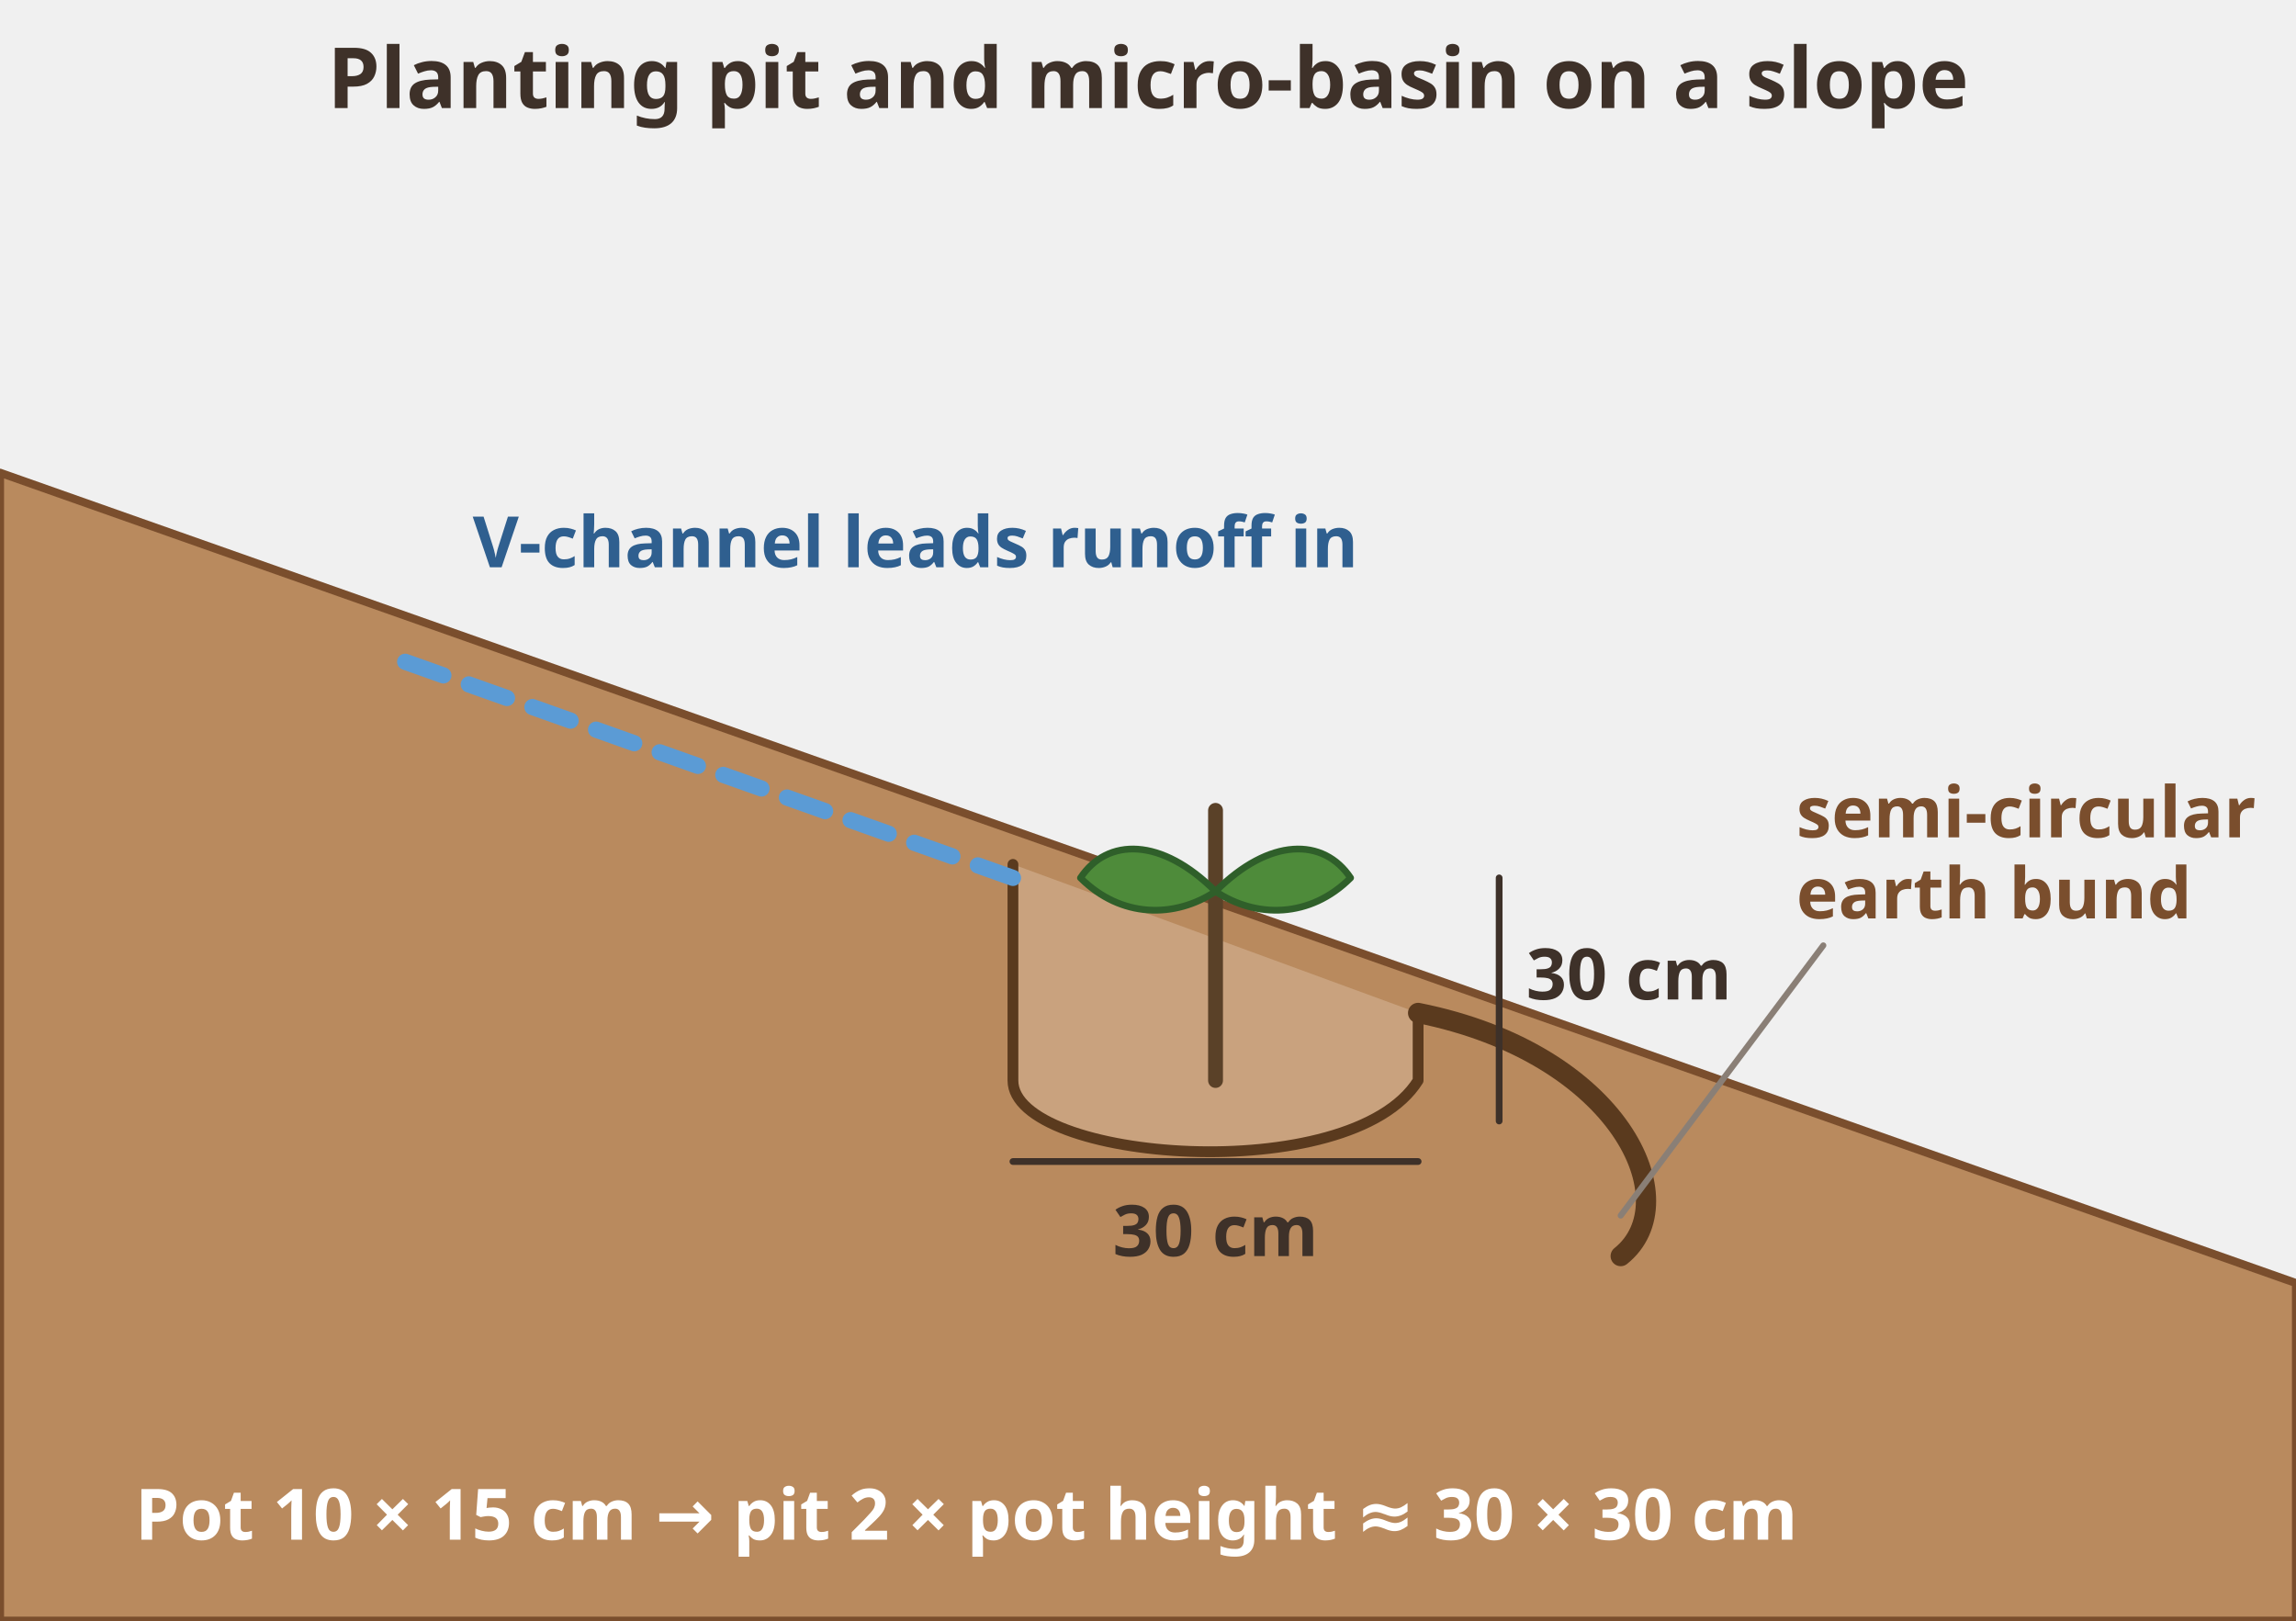
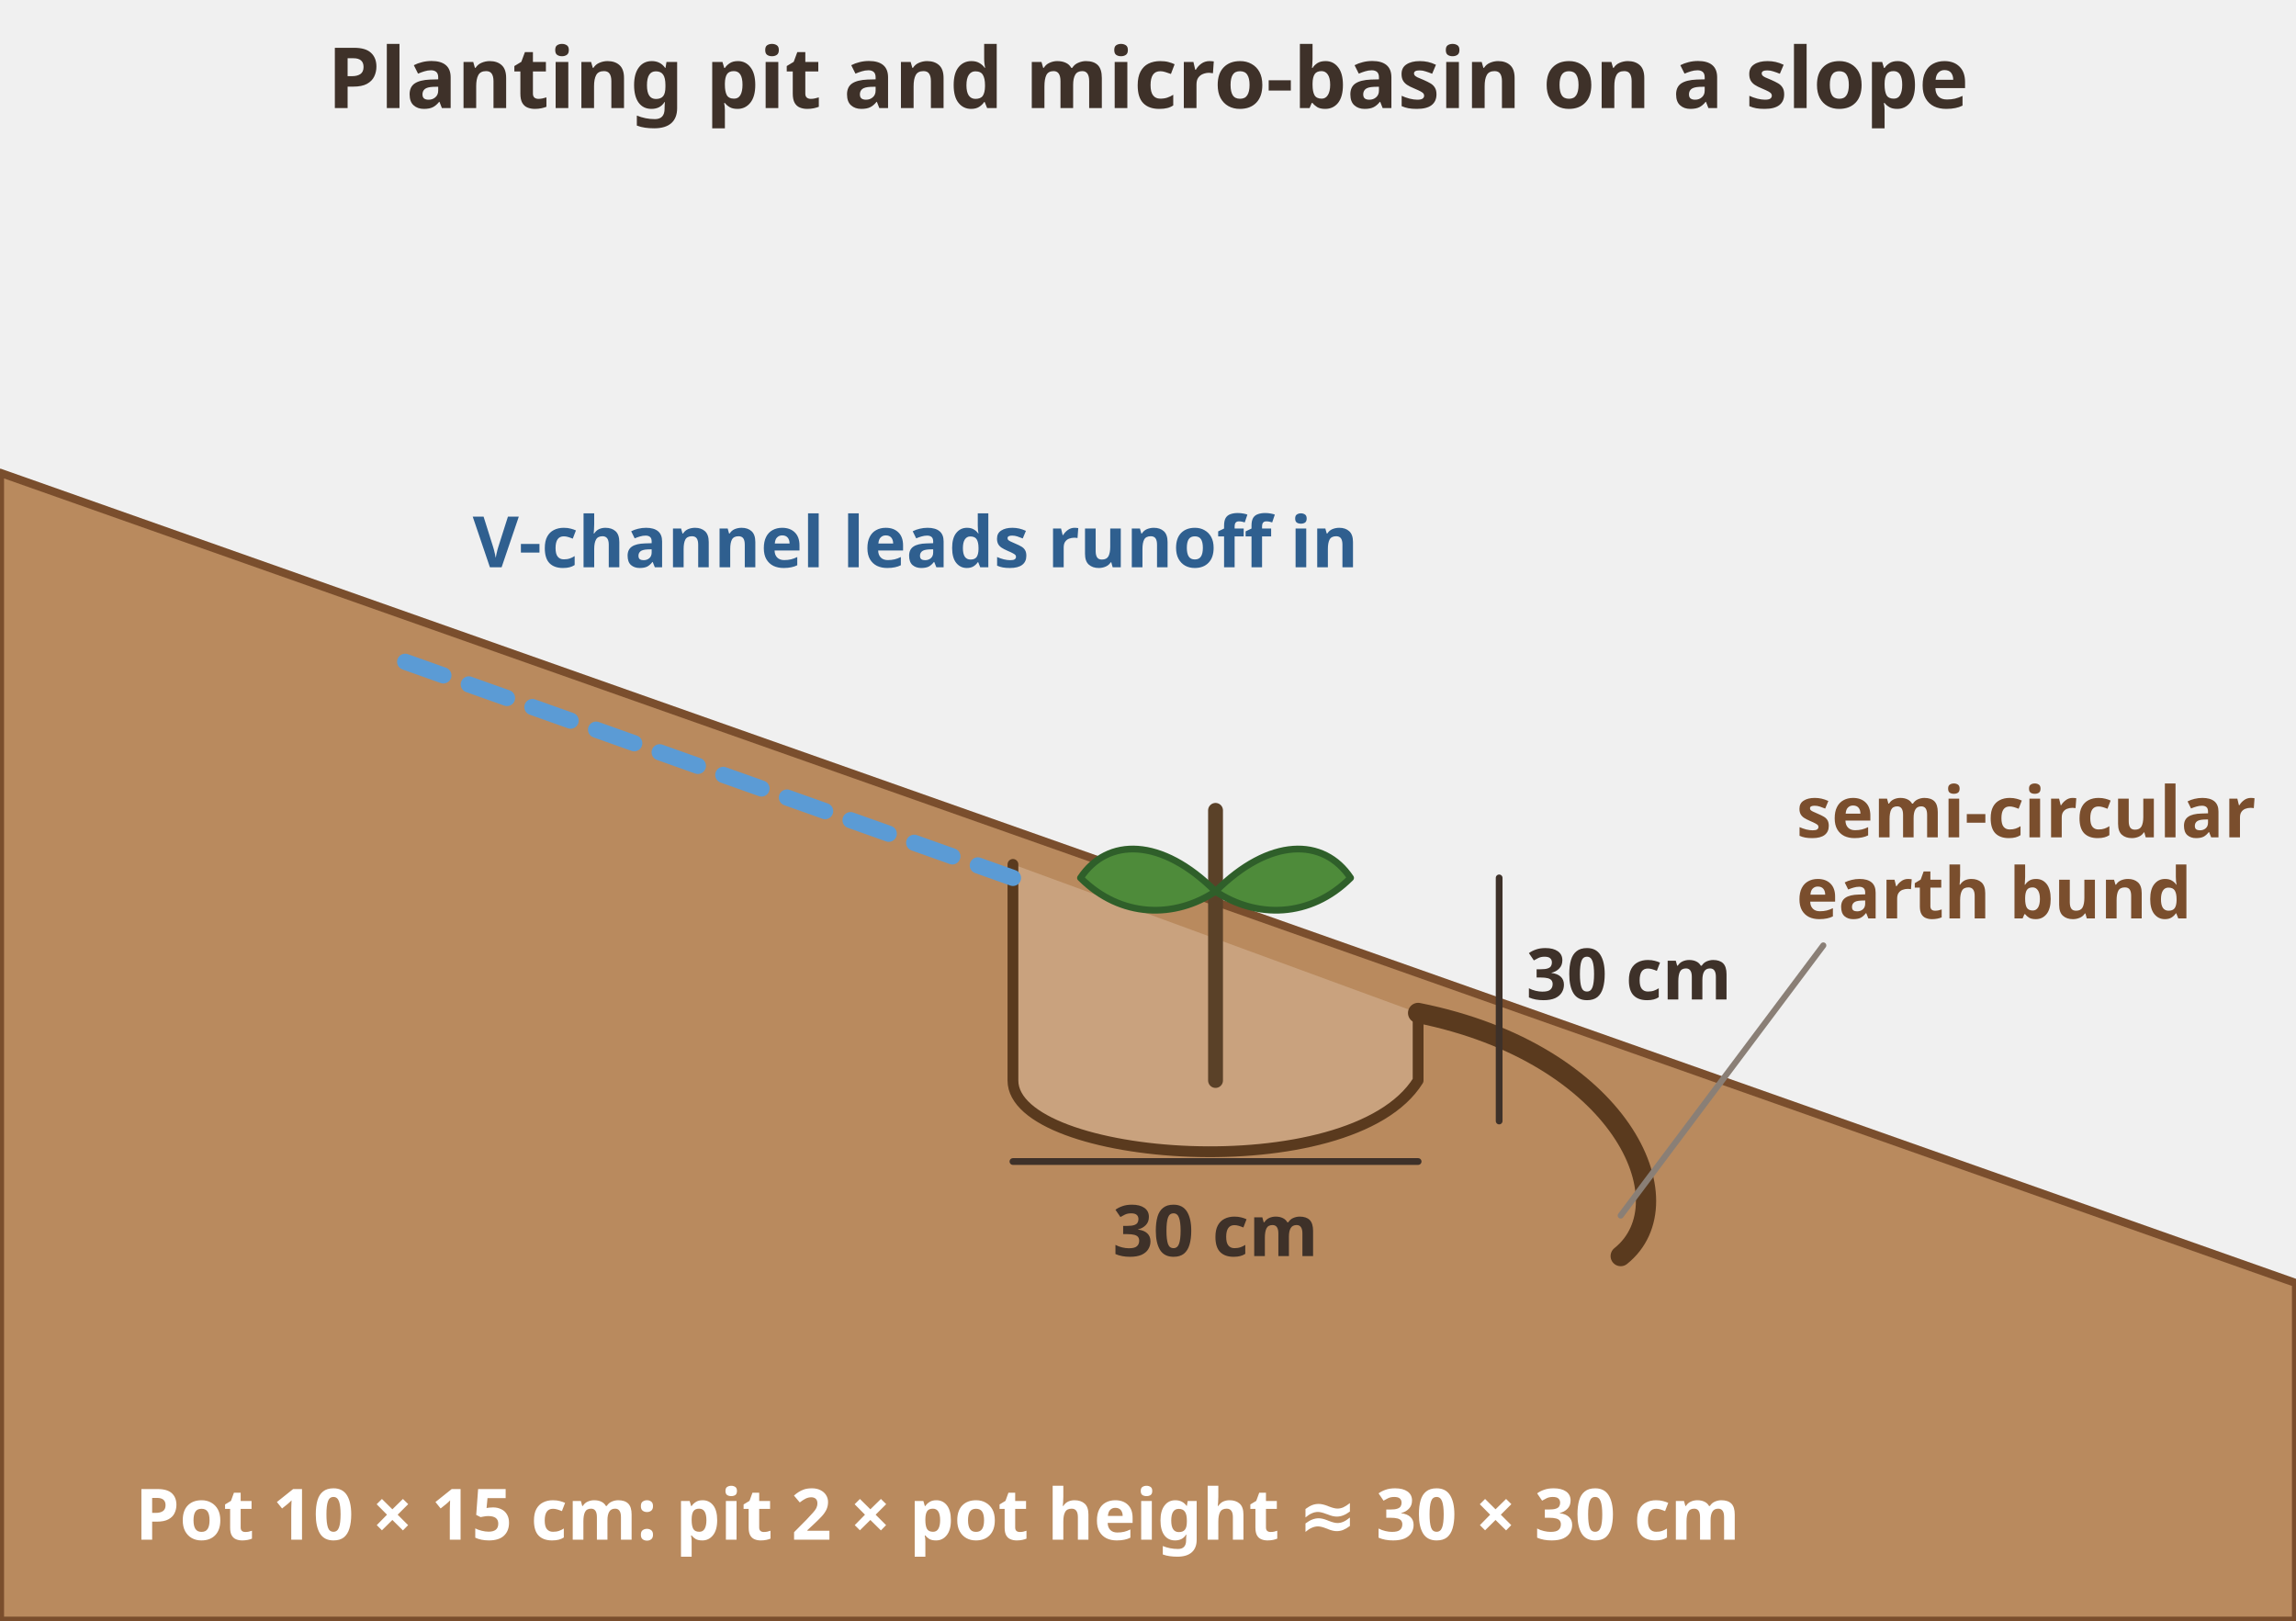
<svg xmlns="http://www.w3.org/2000/svg" viewBox="0 0 340 240" font-family="HighNunito">
  <text x="170" y="16" font-size="12.5" text-anchor="middle" fill="#3E3129" font-weight="800">Planting pit and micro-basin on a slope</text>
  <path d="M0 70 L340 190 L340 240 L0 240 Z" fill="#B98A5E" stroke="#7A4E2D" stroke-width="1.2" stroke-linejoin="round" stroke-linecap="round" />
  <path d="M150 128 L150 160 C150 172 200 176 210 160 L210 150" fill="#C9A27E" stroke="#5A3A1E" stroke-width="1.6" stroke-linejoin="round" stroke-linecap="round" />
  <path d="M210 150 C240 156 250 178 240 186" fill="none" stroke="#5A3A1E" stroke-width="3" stroke-linejoin="round" stroke-linecap="round" />
  <line x1="240" y1="180" x2="270" y2="140" stroke="#8A7F76" stroke-width="0.9" stroke-linecap="round" />
  <text x="266" y="124" font-size="10.5" fill="#7A4E2D" font-weight="800">semi-circular</text>
  <text x="266" y="136" font-size="10.5" fill="#7A4E2D" font-weight="800">earth bund</text>
  <line x1="180" y1="160" x2="180" y2="120" stroke="#5A4128" stroke-width="2.2" stroke-linecap="round" />
  <path d="M180 132 C172 124 164 124 160 130 C166 136 174 136 180 132Z" fill="#4E8B3A" stroke="#2F5F2A" stroke-width="1" stroke-linejoin="round" stroke-linecap="round" />
  <path d="M180 132 C188 124 196 124 200 130 C194 136 186 136 180 132Z" fill="#4E8B3A" stroke="#2F5F2A" stroke-width="1" stroke-linejoin="round" stroke-linecap="round" />
  <path d="M60 98 L150 130" fill="none" stroke="#5B9BD5" stroke-width="2.4" stroke-linejoin="round" stroke-linecap="round" stroke-dasharray="6 4" />
  <text x="70" y="84" font-size="10.5" fill="#2F5F8F" font-weight="800">V-channel leads runoff in</text>
  <line x1="150" y1="172" x2="210" y2="172" stroke="#3E3129" stroke-width="1" stroke-linecap="round" />
  <text x="180" y="186" font-size="10.5" text-anchor="middle" fill="#3E3129" font-weight="800">30 cm</text>
  <line x1="222" y1="130" x2="222" y2="166" stroke="#3E3129" stroke-width="1" stroke-linecap="round" />
  <text x="226" y="148" font-size="10.5" fill="#3E3129" font-weight="800">30 cm</text>
-   <text x="20" y="228" font-size="10.5" fill="#FFFFFF" font-weight="800">Pot 10 × 15 cm → pit 2 × pot height ≈ 30 × 30 cm</text>
+   <text x="20" y="228" font-size="10.5" fill="#FFFFFF" font-weight="800">Pot 10 × 15 cm: pit 2 × pot height ≈ 30 × 30 cm</text>
</svg>
